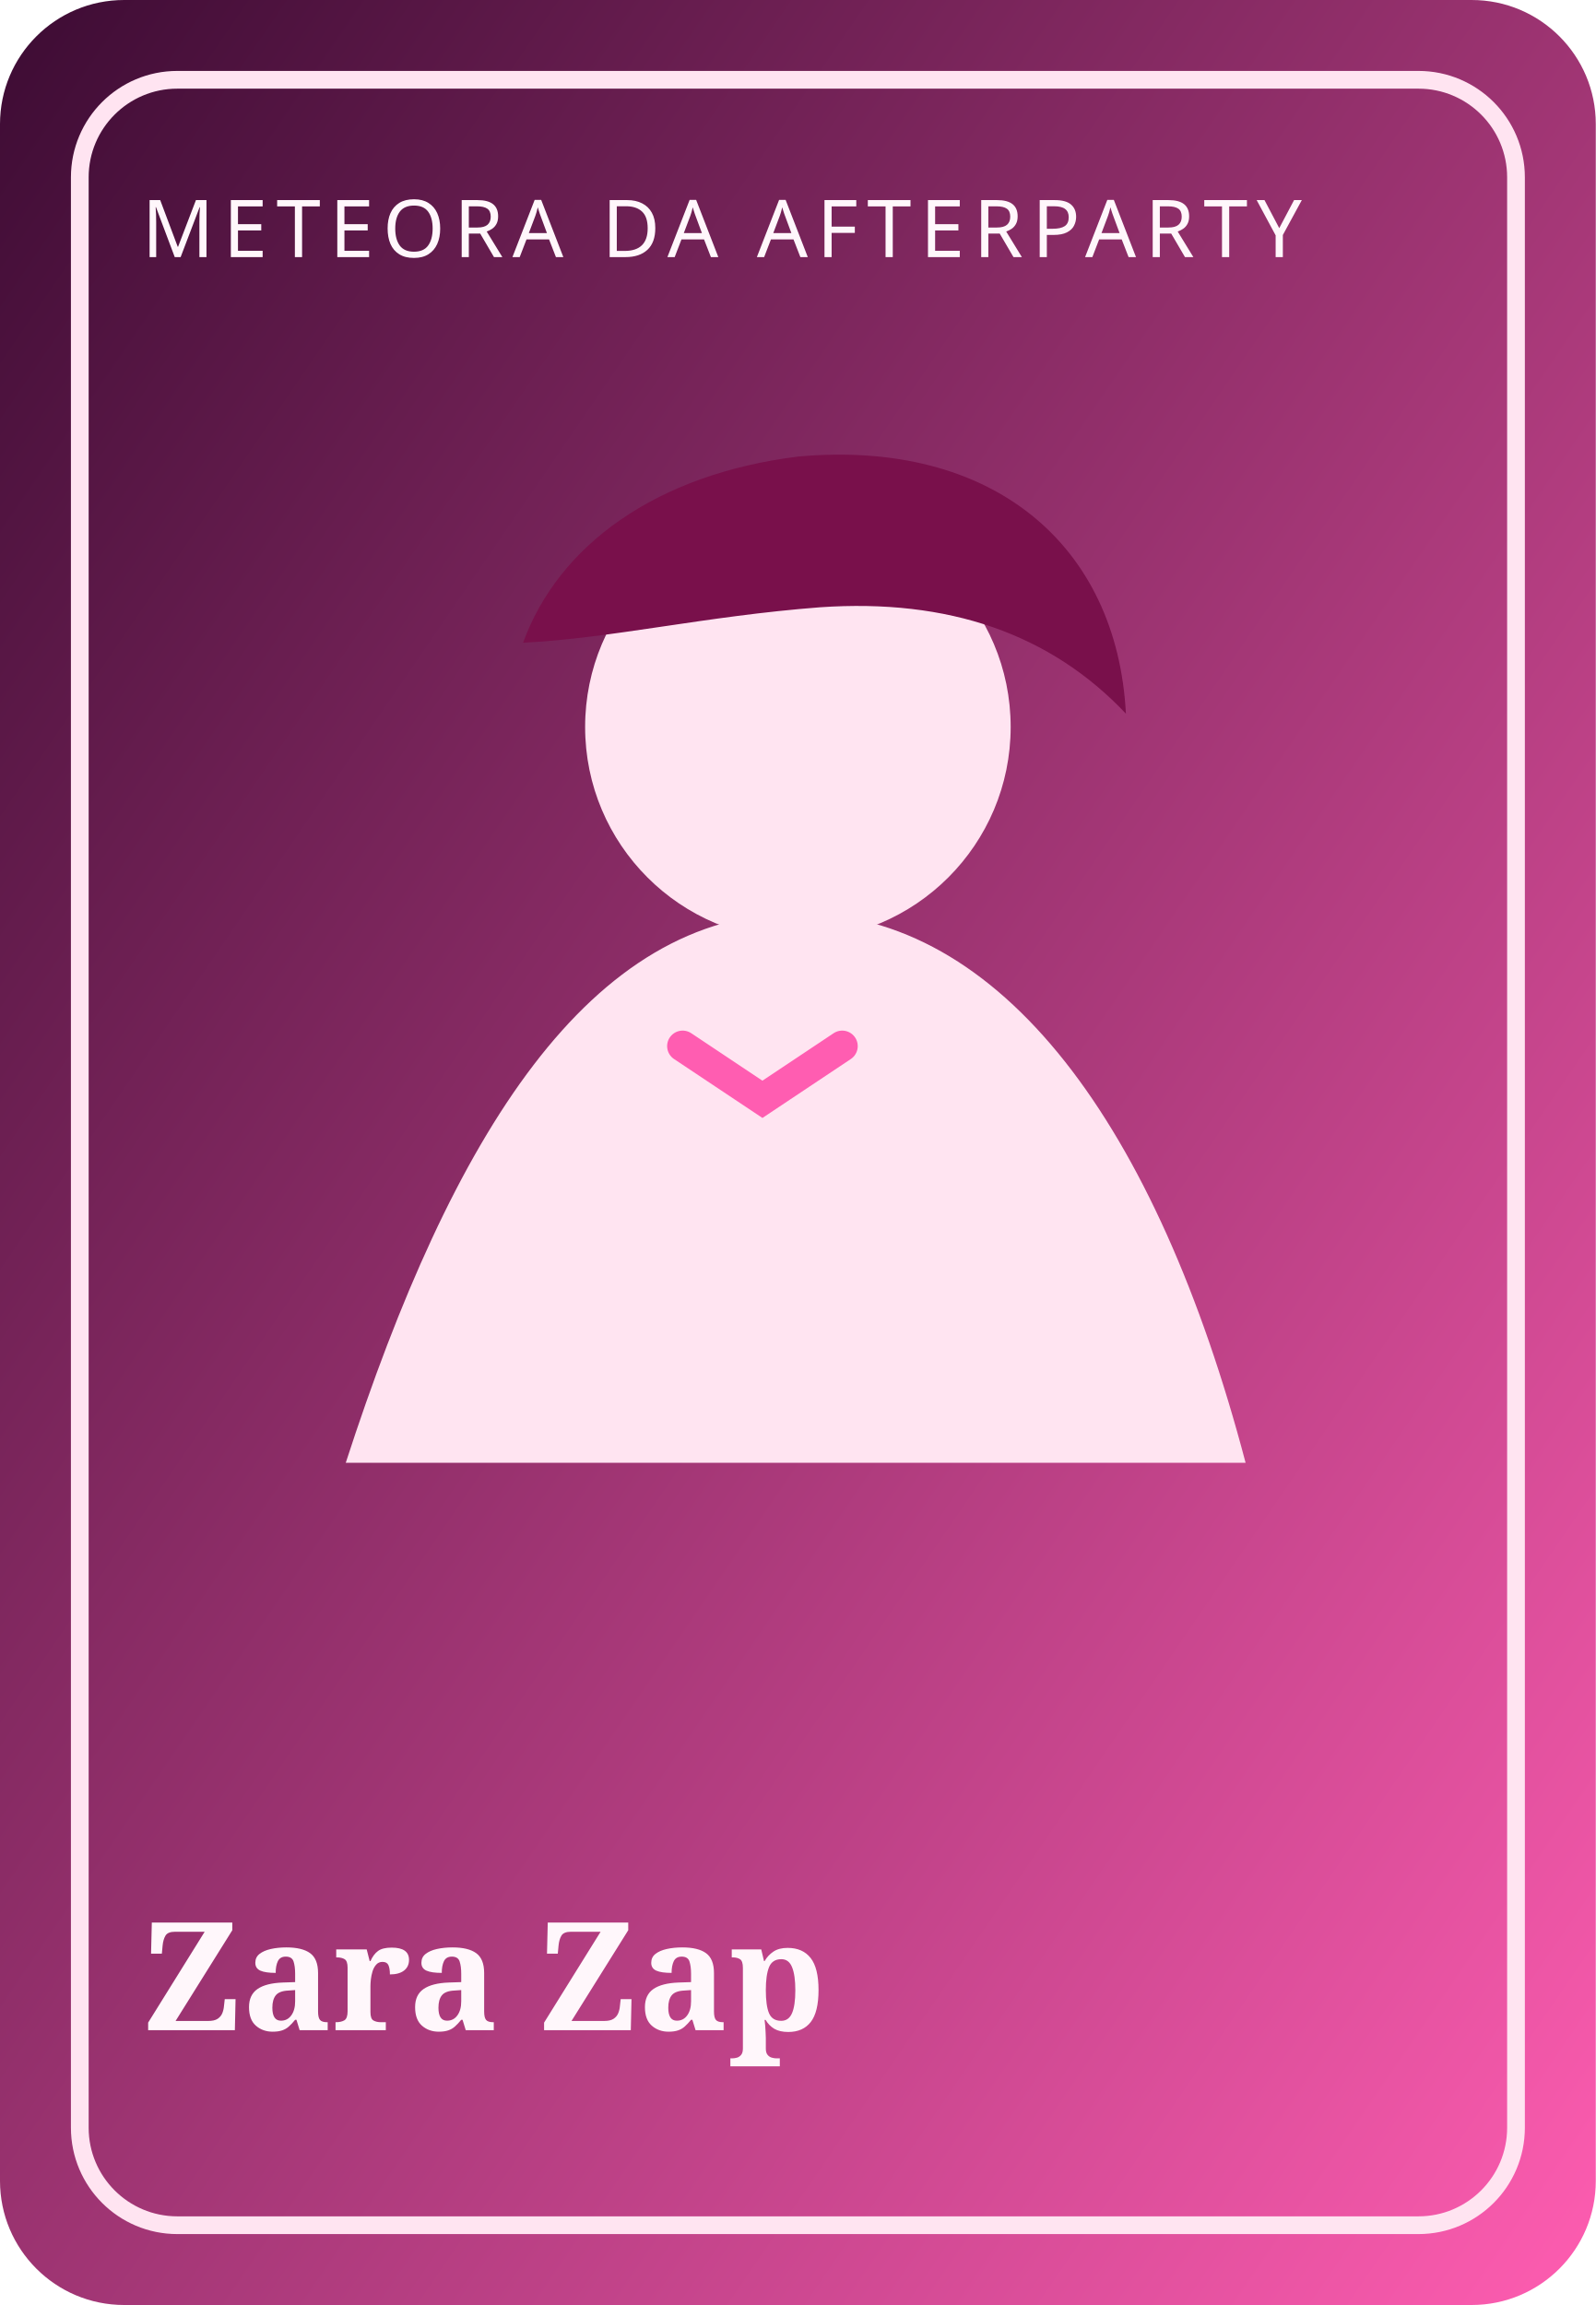
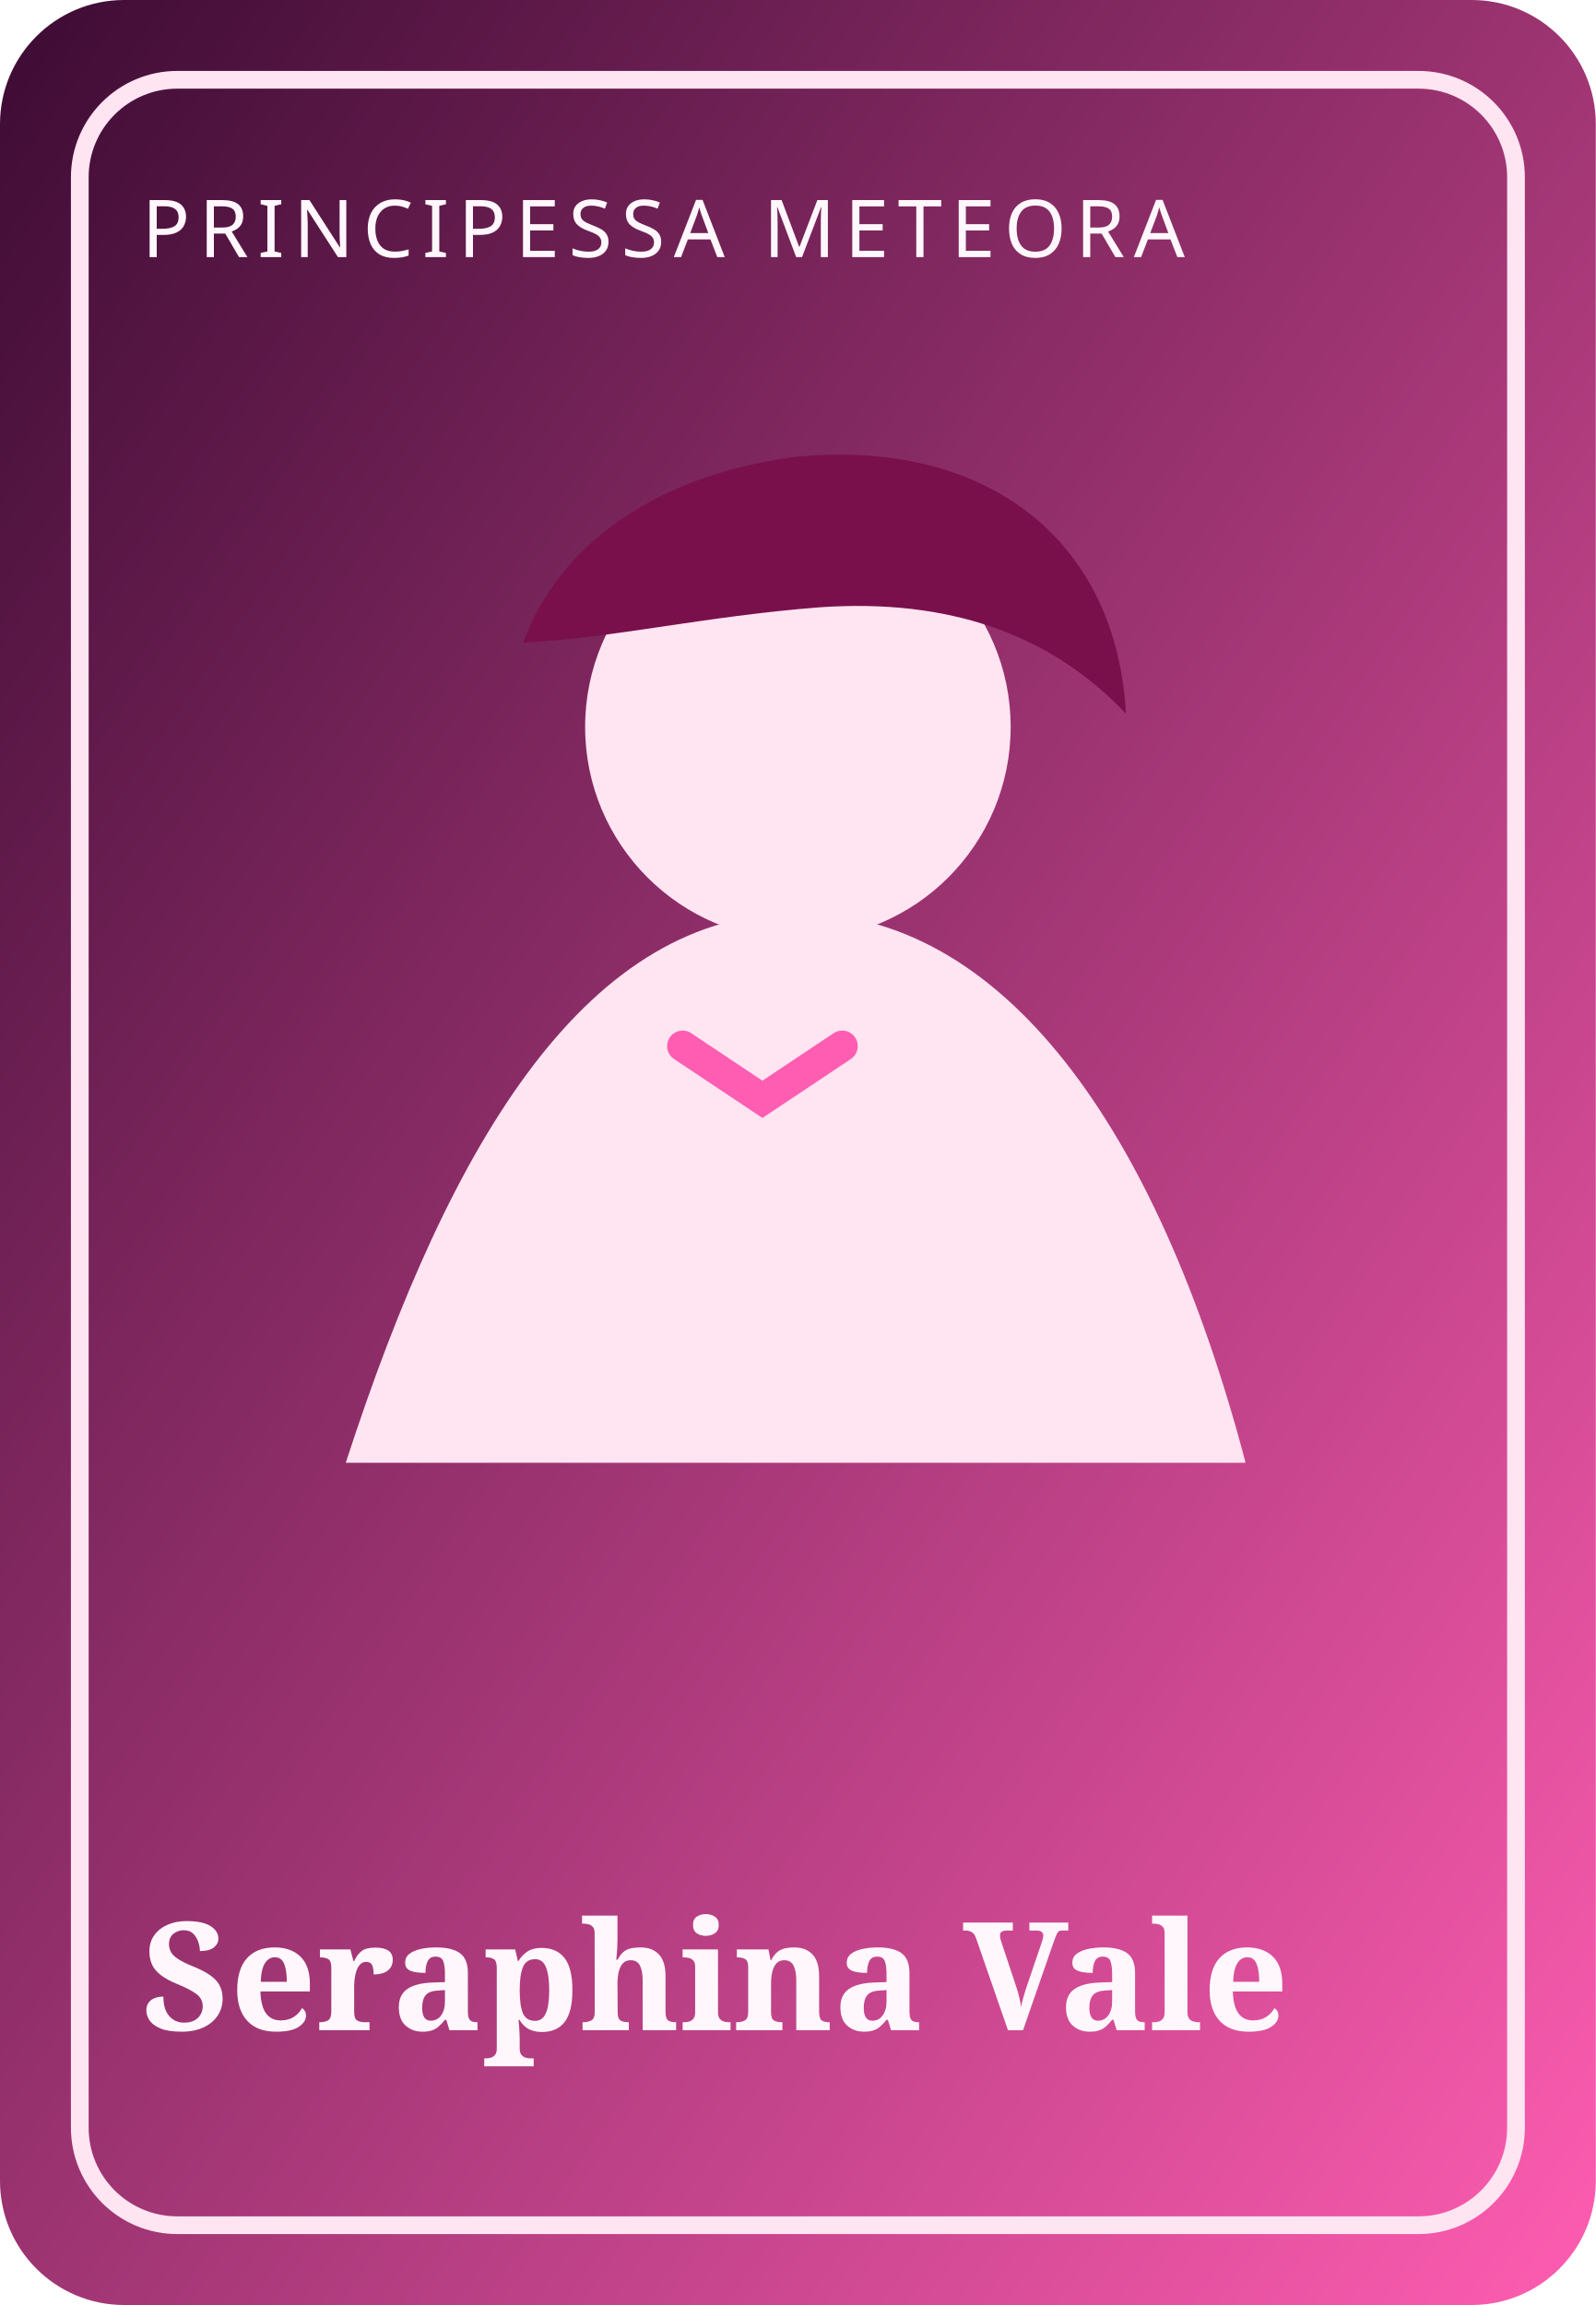
<svg xmlns="http://www.w3.org/2000/svg" viewBox="0 0 360 520">
  <defs>
    <linearGradient id="g" x1="0%" y1="0%" x2="100%" y2="100%">
      <stop offset="0%" stop-color="#3c0b33" />
      <stop offset="100%" stop-color="#ff5db1" />
    </linearGradient>
  </defs>
  <rect width="360" height="520" rx="28" fill="url(#g)" />
  <rect x="18" y="18" width="324" height="484" rx="22" fill="none" stroke="#ffe4f1" stroke-width="4" />
  <path d="M78 330c24-74 55-124 102-124 46 0 81 48 101 124" fill="#ffe4f1" />
  <circle cx="180" cy="164" r="48" fill="#ffe4f1" />
  <path d="M118 145c8-22 30-38 62-42 44-4 72 20 74 58-17-18-40-26-69-24-26 2-47 7-67 8z" fill="#79104b" />
  <path d="M154 236l18 12 18-12" fill="none" stroke="#ff5db1" stroke-width="7" stroke-linecap="round" />
-   <text x="32" y="58" font-size="18" fill="#fff7fb" font-family="'Trebuchet MS', sans-serif" letter-spacing="2">METEORA DA AFTERPARTY</text>
-   <text x="32" y="458" font-size="34" fill="#fff7fb" font-family="Georgia, serif" font-weight="700">Zara Zap</text>
+   <text x="32" y="58" font-size="18" fill="#fff7fb" font-family="'Trebuchet MS', sans-serif" letter-spacing="2">PRINCIPESSA METEORA</text>
+   <text x="32" y="458" font-size="34" fill="#fff7fb" font-family="Georgia, serif" font-weight="700">Seraphina Vale</text>
</svg>
